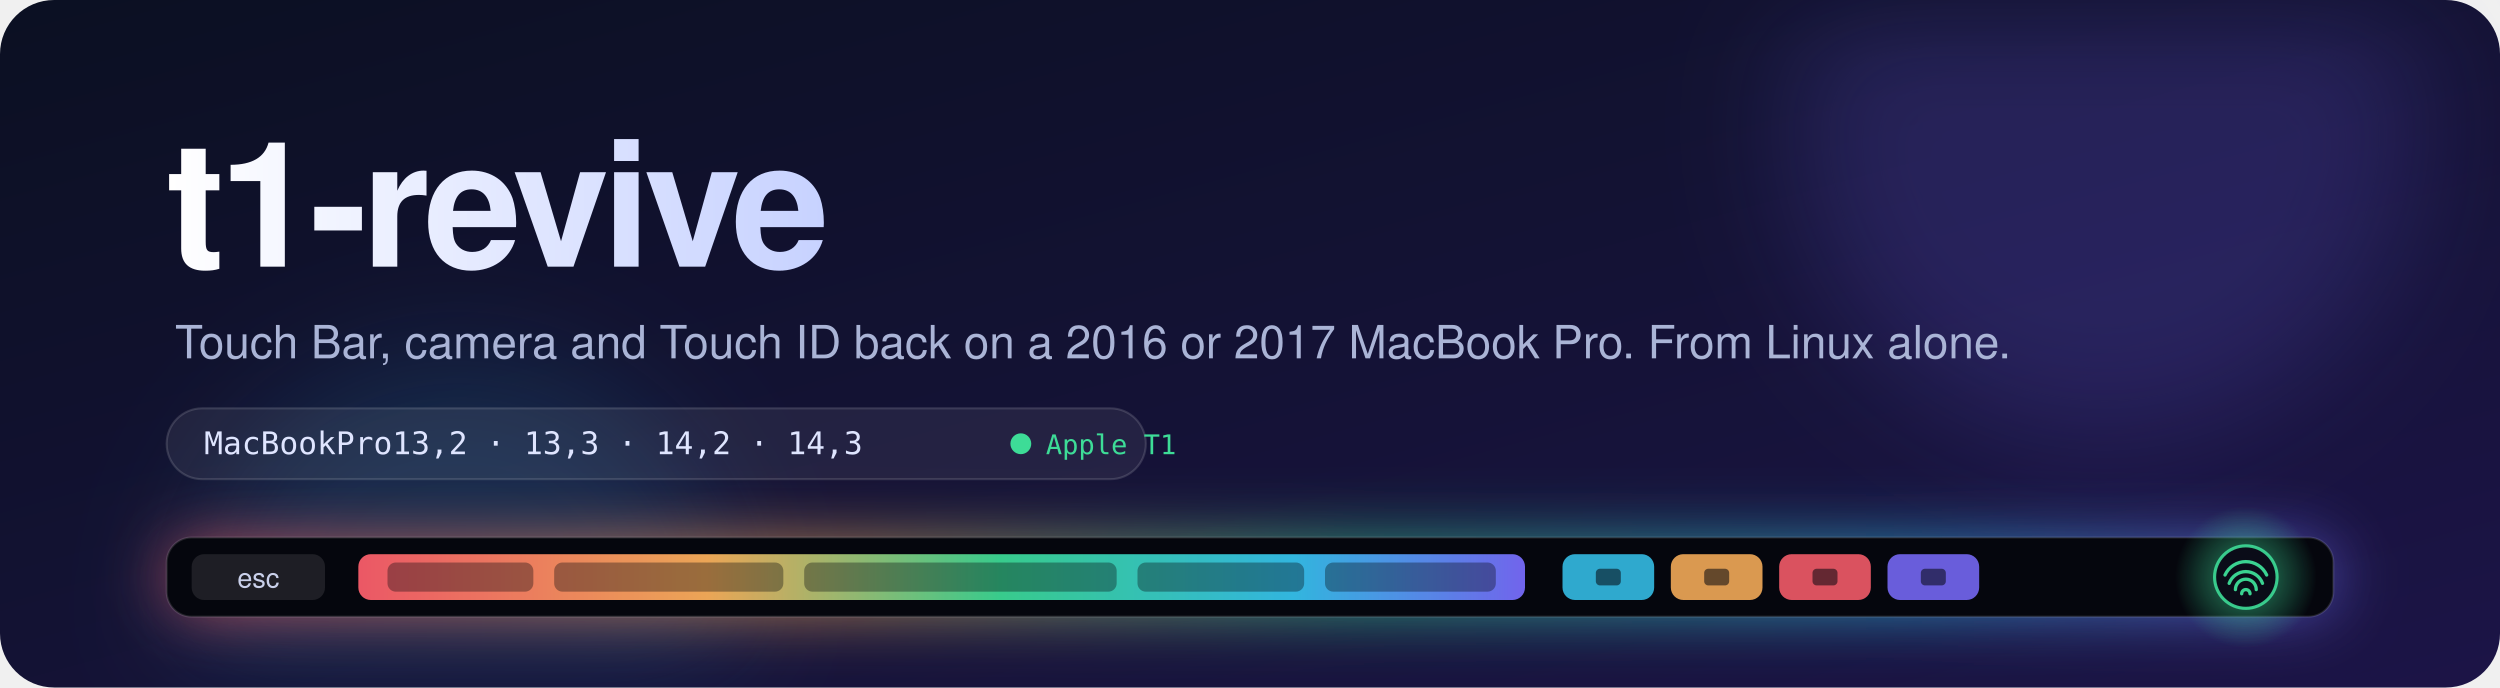
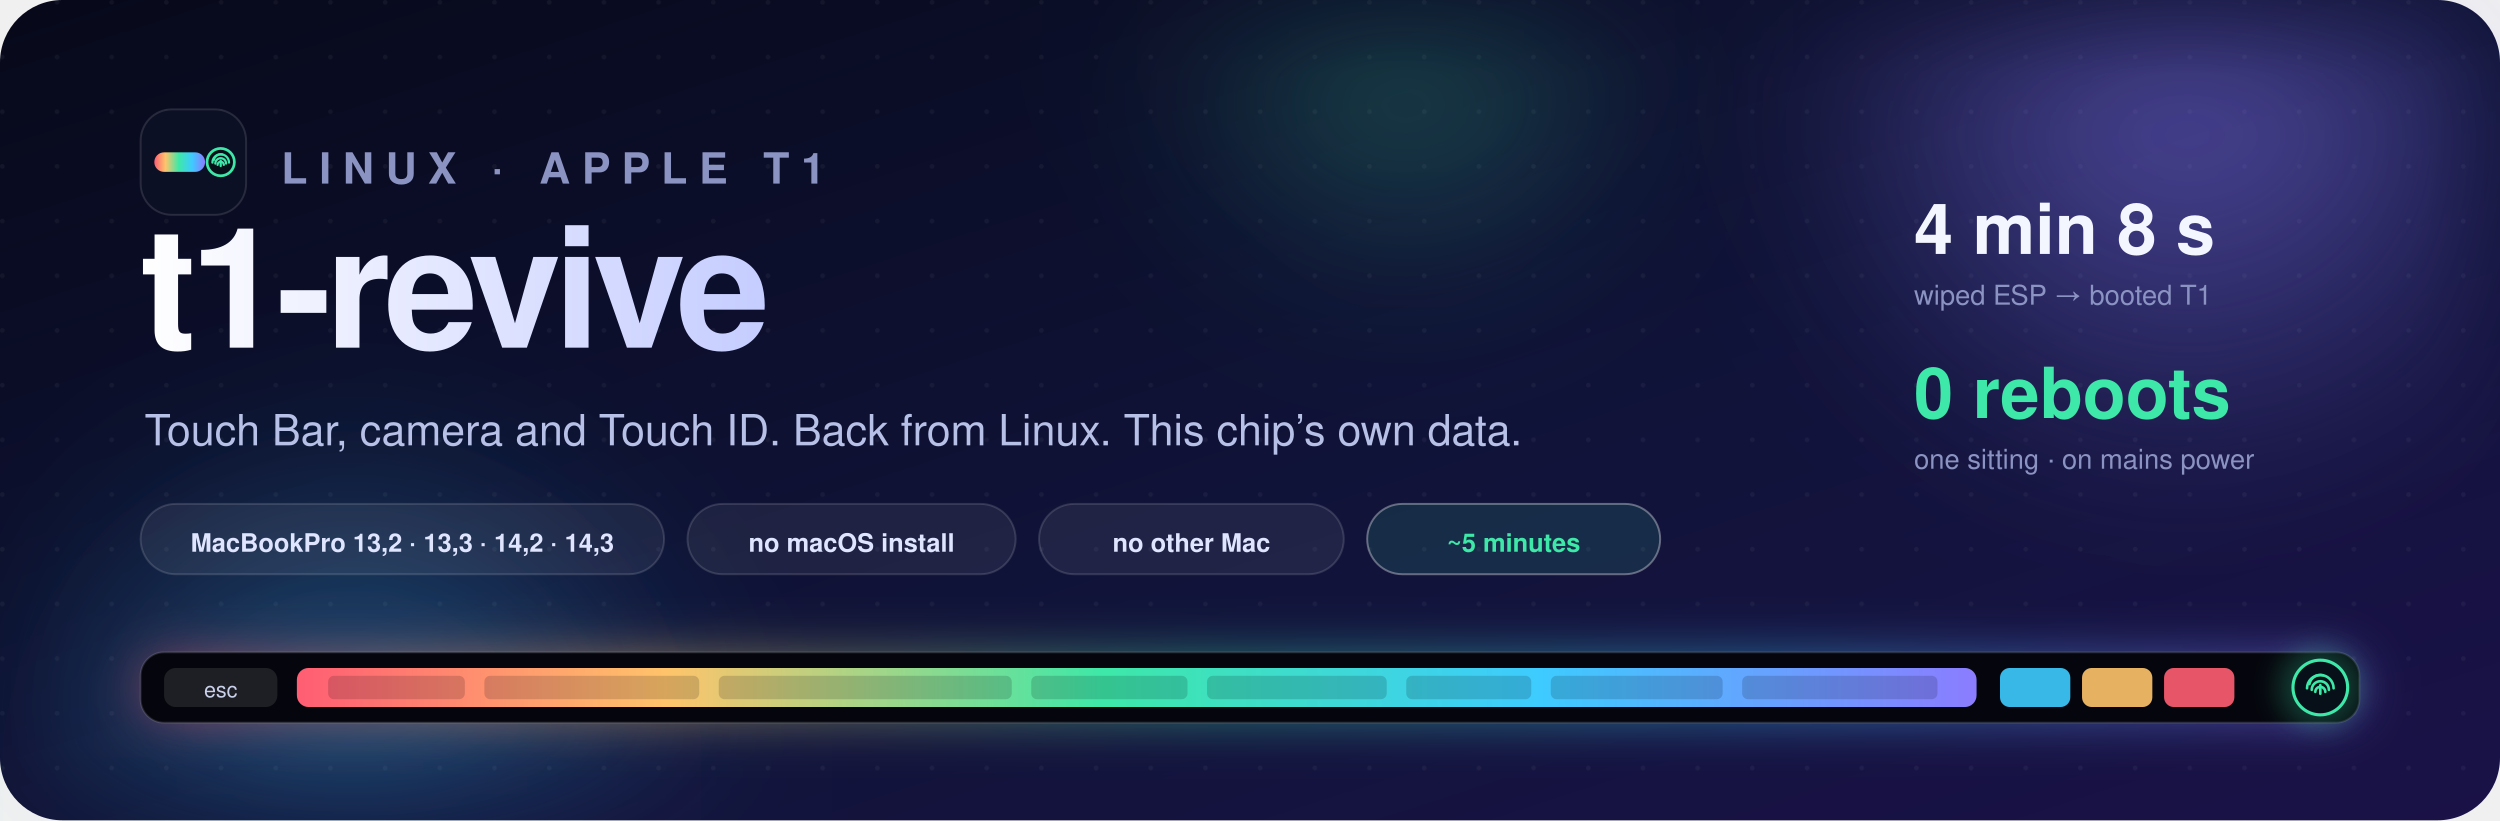
- <svg xmlns="http://www.w3.org/2000/svg" width="1200" height="330" viewBox="0 0 1200 330" role="img" aria-label="t1-revive: the Touch Bar of a 2016 or 2017 MacBook Pro coming back to life under Linux">
+ <svg xmlns="http://www.w3.org/2000/svg" width="1280" height="420" viewBox="0 0 1280 420" role="img" aria-label="t1-revive: Touch Bar, camera and Touch ID back on a 2016 or 2017 MacBook Pro, from Linux alone">
  <defs>
    <linearGradient id="bg" x1="0" y1="0" x2="1" y2="1">
-       <stop offset="0" stop-color="#0b1022" />
-       <stop offset="1" stop-color="#1c1447" />
+       <stop offset="0" stop-color="#07091a" />
+       <stop offset="0.55" stop-color="#101338" />
+       <stop offset="1" stop-color="#1a1248" />
    </linearGradient>
    <linearGradient id="spectrum" x1="0" y1="0" x2="1" y2="0">
-       <stop offset="0" stop-color="#ff5f6d" />
-       <stop offset="0.3" stop-color="#ffb35c" />
-       <stop offset="0.55" stop-color="#3ddc97" />
-       <stop offset="0.8" stop-color="#36c5f0" />
-       <stop offset="1" stop-color="#7b6cff" />
+       <stop offset="0" stop-color="#ff5d73" />
+       <stop offset="0.22" stop-color="#ffc46b" />
+       <stop offset="0.48" stop-color="#3ee8a8" />
+       <stop offset="0.74" stop-color="#3ecbff" />
+       <stop offset="1" stop-color="#8b7cff" />
    </linearGradient>
    <linearGradient id="title" x1="0" y1="0" x2="1" y2="0">
      <stop offset="0" stop-color="#ffffff" />
-       <stop offset="1" stop-color="#c7d2ff" />
+       <stop offset="1" stop-color="#c5cdff" />
    </linearGradient>
-     <radialGradient id="orb" cx="0.5" cy="0.5" r="0.5">
-       <stop offset="0" stop-color="#3ddc97" stop-opacity="0.9" />
-       <stop offset="1" stop-color="#3ddc97" stop-opacity="0" />
+     <linearGradient id="glass" x1="0" y1="0" x2="0" y2="1">
+       <stop offset="0" stop-color="#ffffff" stop-opacity="0.10" />
+       <stop offset="1" stop-color="#ffffff" stop-opacity="0.03" />
+     </linearGradient>
+     <radialGradient id="orbV" cx="0.5" cy="0.5" r="0.5">
+       <stop offset="0" stop-color="#8b7cff" stop-opacity="0.55" />
+       <stop offset="1" stop-color="#8b7cff" stop-opacity="0" />
    </radialGradient>
-     <filter id="glow" x="-10%" y="-300%" width="120%" height="700%">
-       <feGaussianBlur stdDeviation="16" />
+     <radialGradient id="orbC" cx="0.5" cy="0.5" r="0.5">
+       <stop offset="0" stop-color="#3ecbff" stop-opacity="0.40" />
+       <stop offset="1" stop-color="#3ecbff" stop-opacity="0" />
+     </radialGradient>
+     <radialGradient id="orbM" cx="0.5" cy="0.5" r="0.5">
+       <stop offset="0" stop-color="#3ee8a8" stop-opacity="0.45" />
+       <stop offset="1" stop-color="#3ee8a8" stop-opacity="0" />
+     </radialGradient>
+     <filter id="glow" x="-20%" y="-200%" width="140%" height="500%">
+       <feGaussianBlur stdDeviation="14" />
    </filter>
    <filter id="soft" x="-50%" y="-50%" width="200%" height="200%">
-       <feGaussianBlur stdDeviation="30" />
+       <feGaussianBlur stdDeviation="40" />
    </filter>
+     <filter id="tinyglow" x="-40%" y="-40%" width="180%" height="180%">
+       <feGaussianBlur stdDeviation="6" />
+     </filter>
+     <pattern id="dots" width="28" height="28" patternUnits="userSpaceOnUse">
+       <circle cx="1.2" cy="1.2" r="1.2" fill="#ffffff" opacity="0.045" />
+     </pattern>
  </defs>
-   <rect width="1200" height="330" rx="26" fill="url(#bg)" />
-   <circle cx="1010" cy="60" r="150" fill="#7b6cff" opacity="0.18" filter="url(#soft)" />
-   <circle cx="220" cy="300" r="130" fill="#36c5f0" opacity="0.14" filter="url(#soft)" />
-   <text x="80" y="128" font-family="ui-sans-serif, -apple-system, 'Segoe UI', Helvetica, Arial, sans-serif" font-size="84" font-weight="800" letter-spacing="-3" fill="url(#title)">t1-revive</text>
-   <text x="84" y="172" font-family="ui-sans-serif, -apple-system, 'Segoe UI', Helvetica, Arial, sans-serif" font-size="22" fill="#aab4d6">Touch Bar, camera and Touch ID back on a 2016 or 2017 MacBook Pro. From Linux alone.</text>
-   <g transform="translate(80 196)">
-     <rect width="470" height="34" rx="17" fill="#ffffff" fill-opacity="0.07" stroke="#ffffff" stroke-opacity="0.14" />
-     <text x="18" y="22" font-family="ui-monospace, SFMono-Regular, Menlo, Consolas, monospace" font-size="15" fill="#dfe5ff">MacBookPro13,2 · 13,3 · 14,2 · 14,3</text>
-     <circle cx="410" cy="17" r="5" fill="#3ddc97" />
-     <text x="422" y="22" font-family="ui-monospace, SFMono-Regular, Menlo, Consolas, monospace" font-size="13" fill="#3ddc97">Apple T1</text>
+   <rect width="1280" height="420" rx="32" fill="url(#bg)" />
+   <rect width="1280" height="420" rx="32" fill="url(#dots)" />
+   <circle cx="1120" cy="40" r="220" fill="url(#orbV)" filter="url(#soft)" />
+   <circle cx="180" cy="400" r="200" fill="url(#orbC)" filter="url(#soft)" />
+   <circle cx="720" cy="20" r="140" fill="url(#orbM)" opacity="0.7" filter="url(#soft)" />
+   <g transform="translate(72 56)">
+     <rect width="54" height="54" rx="16" fill="#0c1024" stroke="#ffffff" stroke-opacity="0.12" />
+     <rect x="7" y="22" width="26" height="10" rx="5" fill="url(#spectrum)" />
+     <circle cx="41" cy="27" r="7" fill="#071018" stroke="#3ee8a8" stroke-width="1.4" />
+     <g transform="translate(41 27)" fill="none" stroke="#3ee8a8" stroke-width="1.15" stroke-linecap="round">
+       <path d="M 0 -0.75 v 2.75" />
+       <path d="M -2.75 0.75 A 2.75 2.75 0 0 1 2.75 0.75" />
+       <path d="M -4.25 0.25 A 4.25 4.25 0 0 1 4.25 0.25" />
+       <path d="M -1.60 1.40 A 1.60 1.60 0 0 1 1.60 1.40" />
+       <path d="M -3.50 -1.10 A 3.60 3.60 0 0 1 0.90 -3.90" />
+     </g>
  </g>
-   <rect x="80" y="262" width="1040" height="30" rx="15" fill="url(#spectrum)" opacity="0.75" filter="url(#glow)" />
-   <rect x="80" y="258" width="1040" height="38" rx="12" fill="#05060d" stroke="#ffffff" stroke-opacity="0.12" />
-   <rect x="92" y="266" width="64" height="22" rx="6" fill="#ffffff" fill-opacity="0.10" />
-   <text x="124" y="282" text-anchor="middle" font-family="ui-sans-serif, -apple-system, 'Segoe UI', Helvetica, Arial, sans-serif" font-size="13" fill="#c9d0ea">esc</text>
-   <rect x="172" y="266" width="560" height="22" rx="6" fill="url(#spectrum)" opacity="0.92" />
-   <g fill="#05060d" fill-opacity="0.35">
-     <rect x="186" y="270" width="70" height="14" rx="4" />
-     <rect x="266" y="270" width="110" height="14" rx="4" />
-     <rect x="386" y="270" width="150" height="14" rx="4" />
-     <rect x="546" y="270" width="80" height="14" rx="4" />
-     <rect x="636" y="270" width="82" height="14" rx="4" />
+   <text x="144" y="94" font-family="ui-sans-serif, system-ui, -apple-system, 'Segoe UI', Helvetica, Arial, sans-serif" font-size="22" font-weight="700" letter-spacing="6" fill="#8b93c2">LINUX · APPLE T1</text>
+   <text x="72" y="178" font-family="ui-sans-serif, system-ui, -apple-system, 'Segoe UI', Helvetica, Arial, sans-serif" font-size="86" font-weight="800" letter-spacing="-3.5" fill="url(#title)">t1-revive</text>
+   <text x="74" y="228" font-family="ui-sans-serif, system-ui, -apple-system, 'Segoe UI', Helvetica, Arial, sans-serif" font-size="22" fill="#b7c0e6">Touch Bar, camera and Touch ID. Back from Linux. This chip’s own data.</text>
+   <g transform="translate(72 258)">
+     <rect width="268" height="36" rx="18.0" fill="#ffffff" fill-opacity="0.07" stroke="#ffffff" stroke-opacity="0.14" />
+     <text x="134.0" y="24.48" text-anchor="middle" font-family="ui-sans-serif, system-ui, -apple-system, 'Segoe UI', Helvetica, Arial, sans-serif" font-size="13" font-weight="600" fill="#dfe5ff">MacBookPro 13,2 · 13,3 · 14,2 · 14,3</text>
+   </g>
+   <g transform="translate(352 258)">
+     <rect width="168" height="36" rx="18.0" fill="#ffffff" fill-opacity="0.07" stroke="#ffffff" stroke-opacity="0.14" />
+     <text x="84.0" y="24.48" text-anchor="middle" font-family="ui-sans-serif, system-ui, -apple-system, 'Segoe UI', Helvetica, Arial, sans-serif" font-size="13" font-weight="600" fill="#dfe5ff">no macOS install</text>
+   </g>
+   <g transform="translate(532 258)">
+     <rect width="156" height="36" rx="18.0" fill="#ffffff" fill-opacity="0.07" stroke="#ffffff" stroke-opacity="0.14" />
+     <text x="78.0" y="24.48" text-anchor="middle" font-family="ui-sans-serif, system-ui, -apple-system, 'Segoe UI', Helvetica, Arial, sans-serif" font-size="13" font-weight="600" fill="#dfe5ff">no other Mac</text>
+   </g>
+   <g transform="translate(700 258)">
+     <rect width="150" height="36" rx="18.0" fill="#3ee8a8" fill-opacity="0.12" stroke="#ffffff" stroke-opacity="0.35" />
+     <text x="75.0" y="24.48" text-anchor="middle" font-family="ui-sans-serif, system-ui, -apple-system, 'Segoe UI', Helvetica, Arial, sans-serif" font-size="13" font-weight="600" fill="#3ee8a8">~5 minutes</text>
+   </g>
+   <g transform="translate(980 130)" font-family="ui-sans-serif, system-ui, -apple-system, 'Segoe UI', Helvetica, Arial, sans-serif">
+     <text x="0" y="0" font-size="36" font-weight="800" fill="#f3f5ff">4 min 8 s</text>
+     <text x="0" y="26" font-size="14" fill="#8b93c2">wiped ESP → booted T1</text>
+     <text x="0" y="84" font-size="36" font-weight="800" fill="#3ee8a8">0 reboots</text>
+     <text x="0" y="110" font-size="14" fill="#8b93c2">one sitting · on mains power</text>
+   </g>
+   <rect x="72" y="338" width="1136" height="28" rx="14" fill="url(#spectrum)" opacity="0.55" filter="url(#glow)" />
+   <rect x="72" y="334" width="1136" height="36" rx="12" fill="#05060d" stroke="#ffffff" stroke-opacity="0.12" />
+   <rect x="84" y="342" width="58" height="20" rx="6" fill="#ffffff" fill-opacity="0.10" />
+   <text x="113" y="357" text-anchor="middle" font-family="ui-sans-serif, system-ui, -apple-system, 'Segoe UI', Helvetica, Arial, sans-serif" font-size="11" fill="#c9d0ea">esc</text>
+   <rect x="152" y="342" width="860" height="20" rx="6" fill="url(#spectrum)" />
+   <g fill="#05060d" fill-opacity="0.16">
+     <rect x="168" y="346" width="70" height="12" rx="3" />
+     <rect x="248" y="346" width="110" height="12" rx="3" />
+     <rect x="368" y="346" width="150" height="12" rx="3" />
+     <rect x="528" y="346" width="80" height="12" rx="3" />
+     <rect x="618" y="346" width="92" height="12" rx="3" />
+     <rect x="720" y="346" width="64" height="12" rx="3" />
+     <rect x="794" y="346" width="88" height="12" rx="3" />
+     <rect x="892" y="346" width="100" height="12" rx="3" />
  </g>
  <g>
-     <rect x="750" y="266" width="44" height="22" rx="6" fill="#36c5f0" fill-opacity="0.85" />
-     <rect x="802" y="266" width="44" height="22" rx="6" fill="#ffb35c" fill-opacity="0.85" />
-     <rect x="854" y="266" width="44" height="22" rx="6" fill="#ff5f6d" fill-opacity="0.85" />
-     <rect x="906" y="266" width="44" height="22" rx="6" fill="#7b6cff" fill-opacity="0.85" />
-     <g fill="#05060d" fill-opacity="0.55">
-       <rect x="766" y="273" width="12" height="8" rx="2" />
-       <rect x="818" y="273" width="12" height="8" rx="2" />
-       <rect x="870" y="273" width="12" height="8" rx="2" />
-       <rect x="922" y="273" width="12" height="8" rx="2" />
-     </g>
+     <rect x="1024" y="342" width="36" height="20" rx="5" fill="#3ecbff" fill-opacity="0.9" />
+     <rect x="1066" y="342" width="36" height="20" rx="5" fill="#ffc46b" fill-opacity="0.9" />
+     <rect x="1108" y="342" width="36" height="20" rx="5" fill="#ff5d73" fill-opacity="0.9" />
  </g>
-   <g transform="translate(1078 277)">
-     <circle r="34" fill="url(#orb)" opacity="0.7" />
-     <circle r="15" fill="#0a0c18" stroke="#3ddc97" stroke-width="1.5" stroke-opacity="0.9" />
-     <g fill="none" stroke="#3ddc97" stroke-width="1.6" stroke-linecap="round" opacity="0.95">
-       <path d="M -8 3 A 8.5 8.5 0 0 1 8 3" />
-       <path d="M -5 6 A 5 5 0 0 1 5 6" />
-       <path d="M -2 8 A 2 2 0 0 1 2 8" />
-       <path d="M -10 -1 A 11 11 0 0 1 10 -1" />
+   <g transform="translate(1188 352)">
+     <circle r="22" fill="#3ee8a8" opacity="0.22" filter="url(#tinyglow)" />
+     <circle r="14" fill="#071018" stroke="#3ee8a8" stroke-width="1.6" />
+     <g transform="translate(0 0)" fill="none" stroke="#3ee8a8" stroke-width="1.35" stroke-linecap="round">
+       <path d="M 0 -1.20 v 4.40" />
+       <path d="M -4.40 1.20 A 4.40 4.40 0 0 1 4.40 1.20" />
+       <path d="M -6.80 0.40 A 6.80 6.80 0 0 1 6.80 0.40" />
+       <path d="M -2.56 2.24 A 2.56 2.56 0 0 1 2.56 2.24" />
+       <path d="M -5.60 -1.76 A 5.76 5.76 0 0 1 1.44 -6.24" />
    </g>
  </g>
</svg>
